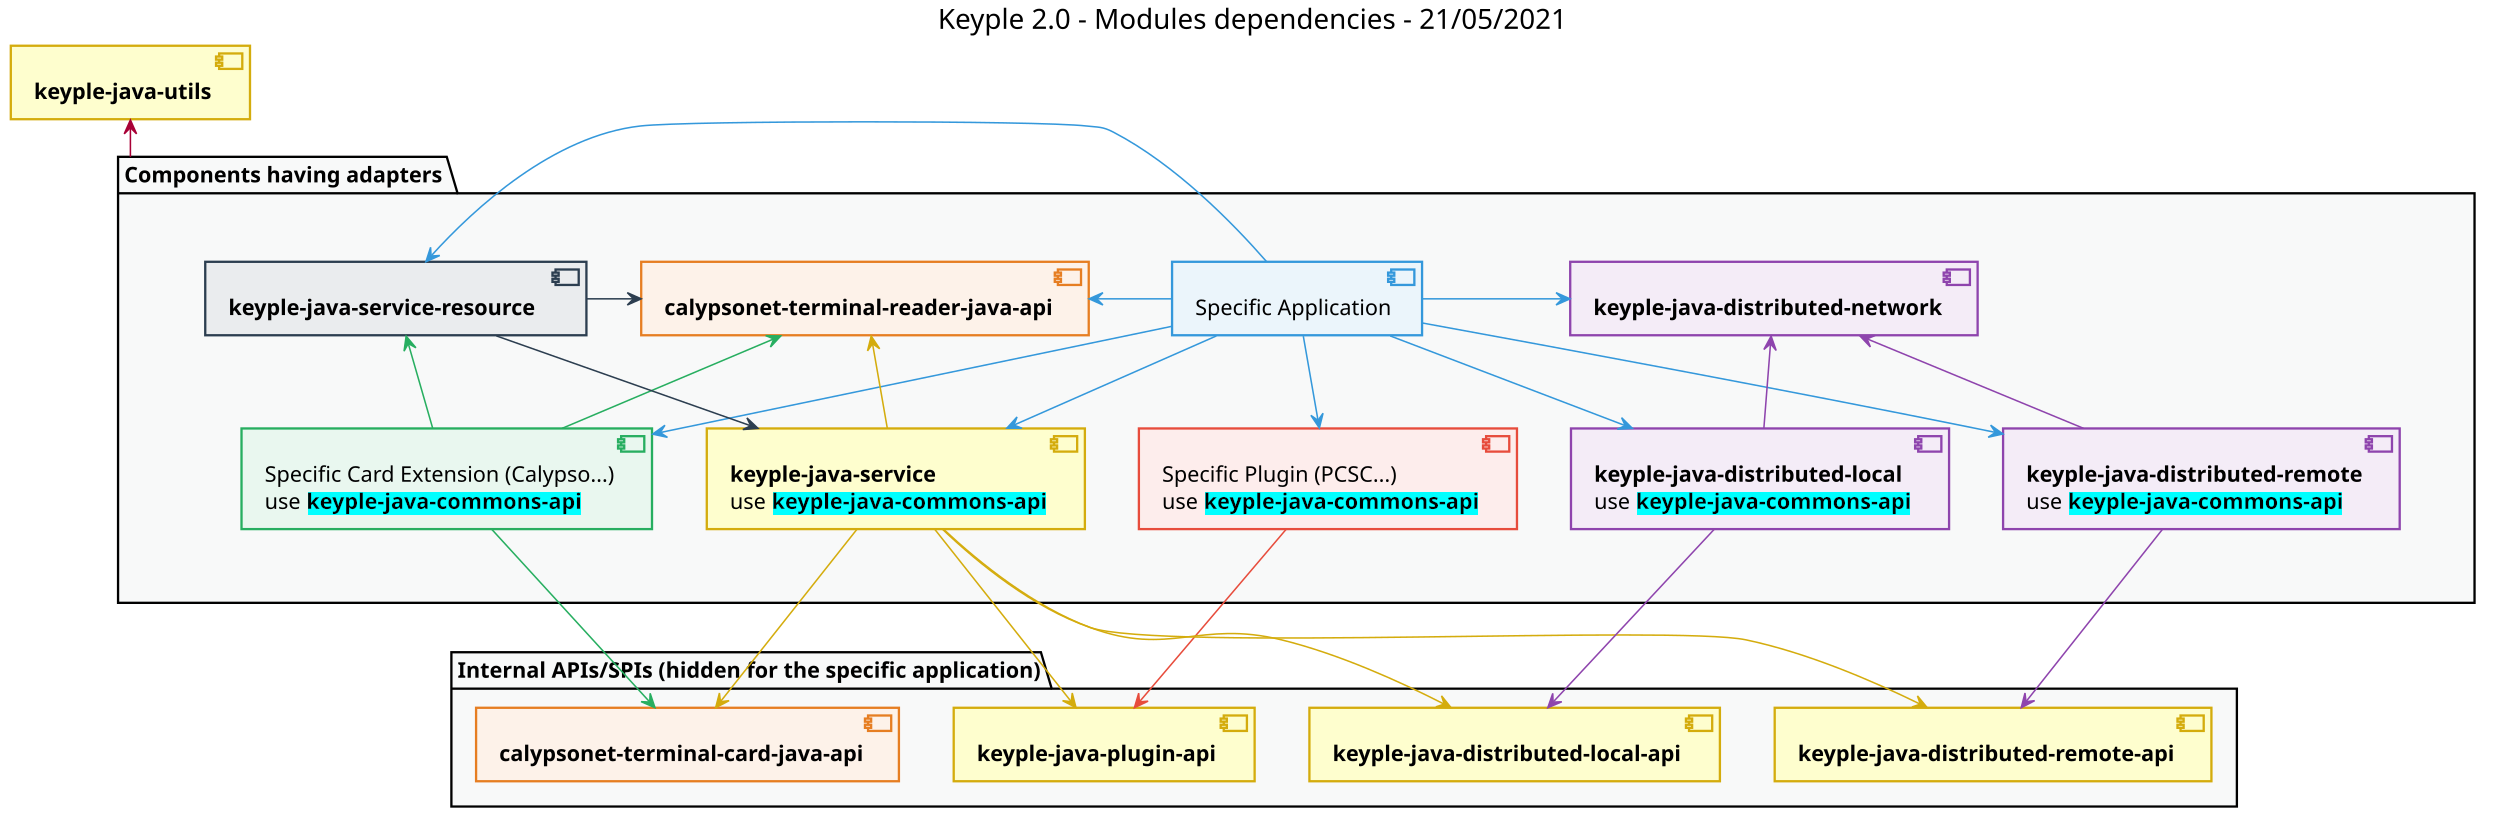
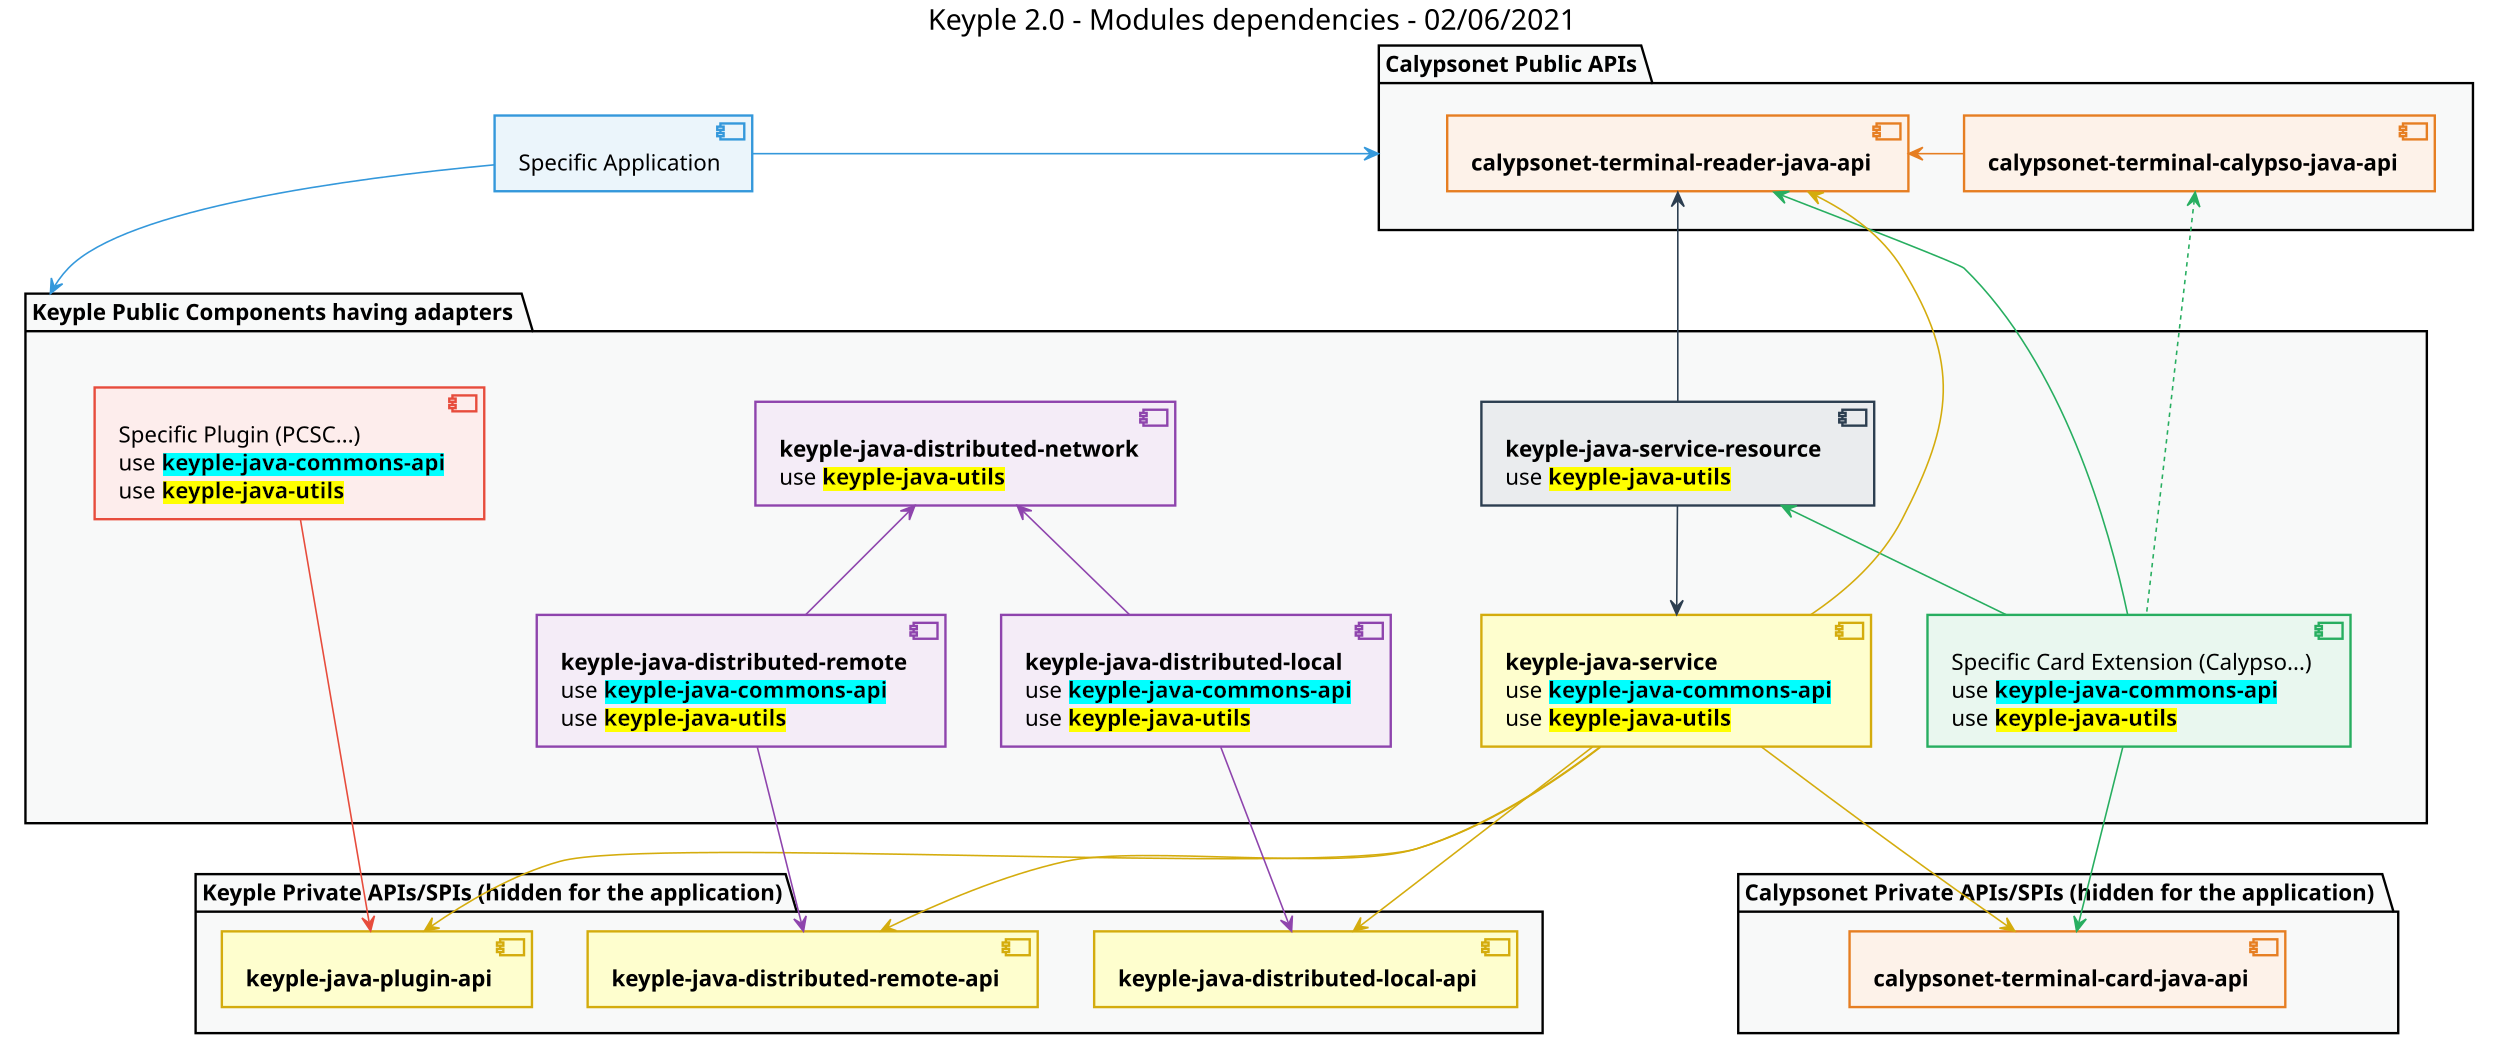
- <svg xmlns="http://www.w3.org/2000/svg" contentScriptType="application/ecmascript" contentStyleType="text/css" height="1322.5px" preserveAspectRatio="none" style="width:4050px;height:1322px;" version="1.1" viewBox="0 0 4050 1322" width="4050px" zoomAndPan="magnify">
+ <svg xmlns="http://www.w3.org/2000/svg" contentScriptType="application/ecmascript" contentStyleType="text/css" height="1640px" preserveAspectRatio="none" style="width:3930px;height:1640px;background:#FFFFFF;" version="1.1" viewBox="0 0 3930 1640" width="3930px" zoomAndPan="magnify">
  <defs>
-     <filter height="1" id="b1sjk50sys0al70" width="1" x="0" y="0">
+     <filter height="1" id="b1jnn6ysdvbnxt0" width="1" x="0" y="0">
      <feFlood flood-color="#00FFFF" result="flood" />
+       <feComposite in="SourceGraphic" in2="flood" operator="over" />
+     </filter>
+     <filter height="1" id="b1jnn6ysdvbnxt1" width="1" x="0" y="0">
+       <feFlood flood-color="#FFFF00" result="flood" />
      <feComposite in="SourceGraphic" in2="flood" operator="over" />
    </filter>
  </defs>
  <g>
-     <text fill="#000000" font-family="sans-serif" font-size="45" lengthAdjust="spacing" textLength="980" x="1519.375" y="46.714">Keyple 2.0 - Modules dependencies - 21/05/2021</text>
-     <polygon fill="#F8F9F9" points="191.25,254.102,723.75,254.102,741.25,313.125,4008.75,313.125,4008.75,976.602,191.25,976.602,191.25,254.102" style="stroke:#000000;stroke-width:3.75;" />
-     <line style="stroke:#000000;stroke-width:3.75;" x1="191.25" x2="741.25" y1="313.125" y2="313.125" />
-     <text fill="#000000" font-family="sans-serif" font-size="35" font-weight="bold" lengthAdjust="spacing" textLength="517.5" x="201.25" y="295.435">Components having adapters</text>
-     <polygon fill="#F8F9F9" points="731.25,1056.602,1686.25,1056.602,1703.75,1115.625,3623.75,1115.625,3623.75,1306.602,731.25,1306.602,731.25,1056.602" style="stroke:#000000;stroke-width:3.75;" />
-     <line style="stroke:#000000;stroke-width:3.75;" x1="731.25" x2="1703.75" y1="1115.625" y2="1115.625" />
-     <text fill="#000000" font-family="sans-serif" font-size="35" font-weight="bold" lengthAdjust="spacing" textLength="940" x="741.25" y="1097.935">Internal APIs/SPIs (hidden for the specific application)</text>
-     <rect fill="#EBF5FB" height="119.023" style="stroke:#3498DB;stroke-width:3.75;" width="405" x="1898.75" y="424.102" />
-     <rect fill="#EBF5FB" height="25" style="stroke:#3498DB;stroke-width:3.75;" width="37.5" x="2253.75" y="436.602" />
-     <rect fill="#EBF5FB" height="5" style="stroke:#3498DB;stroke-width:3.75;" width="10" x="2248.75" y="441.602" />
-     <rect fill="#EBF5FB" height="5" style="stroke:#3498DB;stroke-width:3.75;" width="10" x="2248.75" y="451.602" />
-     <text fill="#000000" font-family="sans-serif" font-size="35" lengthAdjust="spacing" textLength="305" x="1936.25" y="510.435">Specific Application</text>
-     <rect fill="#FDEDEC" height="163.047" style="stroke:#E74C3C;stroke-width:3.75;" width="612.5" x="1845" y="694.102" />
-     <rect fill="#FDEDEC" height="25" style="stroke:#E74C3C;stroke-width:3.75;" width="37.5" x="2407.5" y="706.602" />
-     <rect fill="#FDEDEC" height="5" style="stroke:#E74C3C;stroke-width:3.75;" width="10" x="2402.5" y="711.602" />
-     <rect fill="#FDEDEC" height="5" style="stroke:#E74C3C;stroke-width:3.75;" width="10" x="2402.5" y="721.602" />
-     <text fill="#000000" font-family="sans-serif" font-size="35" lengthAdjust="spacing" textLength="390" x="1882.5" y="780.435">Specific Plugin (PCSC...)</text>
-     <text fill="#000000" font-family="sans-serif" font-size="35" lengthAdjust="spacing" textLength="57.5" x="1882.5" y="824.458">use</text>
-     <text fill="#000000" filter="url(#b1sjk50sys0al70)" font-family="sans-serif" font-size="35" font-weight="bold" lengthAdjust="spacing" textLength="445" x="1950" y="824.458">keyple-java-commons-api</text>
-     <rect fill="#E9F7EF" height="163.047" style="stroke:#27AE60;stroke-width:3.75;" width="665" x="391.25" y="694.102" />
-     <rect fill="#E9F7EF" height="25" style="stroke:#27AE60;stroke-width:3.75;" width="37.5" x="1006.25" y="706.602" />
-     <rect fill="#E9F7EF" height="5" style="stroke:#27AE60;stroke-width:3.75;" width="10" x="1001.25" y="711.602" />
-     <rect fill="#E9F7EF" height="5" style="stroke:#27AE60;stroke-width:3.75;" width="10" x="1001.25" y="721.602" />
-     <text fill="#000000" font-family="sans-serif" font-size="35" lengthAdjust="spacing" textLength="565" x="428.75" y="780.435">Specific Card Extension (Calypso...)</text>
-     <text fill="#000000" font-family="sans-serif" font-size="35" lengthAdjust="spacing" textLength="57.5" x="428.75" y="824.458">use</text>
-     <text fill="#000000" filter="url(#b1sjk50sys0al70)" font-family="sans-serif" font-size="35" font-weight="bold" lengthAdjust="spacing" textLength="445" x="496.25" y="824.458">keyple-java-commons-api</text>
-     <rect fill="#FDF2E9" height="119.023" style="stroke:#E67E22;stroke-width:3.75;" width="725" x="1038.75" y="424.102" />
-     <rect fill="#FDF2E9" height="25" style="stroke:#E67E22;stroke-width:3.75;" width="37.5" x="1713.75" y="436.602" />
-     <rect fill="#FDF2E9" height="5" style="stroke:#E67E22;stroke-width:3.75;" width="10" x="1708.75" y="441.602" />
-     <rect fill="#FDF2E9" height="5" style="stroke:#E67E22;stroke-width:3.75;" width="10" x="1708.75" y="451.602" />
-     <text fill="#000000" font-family="sans-serif" font-size="35" font-weight="bold" lengthAdjust="spacing" textLength="625" x="1076.25" y="510.435">calypsonet-terminal-reader-java-api</text>
-     <rect fill="#FEFECE" height="163.047" style="stroke:#D4AC0D;stroke-width:3.75;" width="612.5" x="1145" y="694.102" />
-     <rect fill="#FEFECE" height="25" style="stroke:#D4AC0D;stroke-width:3.75;" width="37.5" x="1707.5" y="706.602" />
-     <rect fill="#FEFECE" height="5" style="stroke:#D4AC0D;stroke-width:3.75;" width="10" x="1702.5" y="711.602" />
-     <rect fill="#FEFECE" height="5" style="stroke:#D4AC0D;stroke-width:3.75;" width="10" x="1702.5" y="721.602" />
-     <text fill="#000000" font-family="sans-serif" font-size="35" font-weight="bold" lengthAdjust="spacing" textLength="345" x="1182.5" y="780.435">keyple-java-service</text>
-     <text fill="#000000" font-family="sans-serif" font-size="35" lengthAdjust="spacing" textLength="57.5" x="1182.5" y="824.458">use</text>
-     <text fill="#000000" filter="url(#b1sjk50sys0al70)" font-family="sans-serif" font-size="35" font-weight="bold" lengthAdjust="spacing" textLength="445" x="1250" y="824.458">keyple-java-commons-api</text>
-     <rect fill="#EAECEE" height="119.023" style="stroke:#2C3E50;stroke-width:3.75;" width="617.5" x="332.5" y="424.102" />
-     <rect fill="#EAECEE" height="25" style="stroke:#2C3E50;stroke-width:3.75;" width="37.5" x="900" y="436.602" />
-     <rect fill="#EAECEE" height="5" style="stroke:#2C3E50;stroke-width:3.75;" width="10" x="895" y="441.602" />
-     <rect fill="#EAECEE" height="5" style="stroke:#2C3E50;stroke-width:3.75;" width="10" x="895" y="451.602" />
-     <text fill="#000000" font-family="sans-serif" font-size="35" font-weight="bold" lengthAdjust="spacing" textLength="517.5" x="370" y="510.435">keyple-java-service-resource</text>
-     <rect fill="#F4ECF7" height="163.047" style="stroke:#8E44AD;stroke-width:3.75;" width="612.5" x="2545" y="694.102" />
-     <rect fill="#F4ECF7" height="25" style="stroke:#8E44AD;stroke-width:3.75;" width="37.5" x="3107.5" y="706.602" />
-     <rect fill="#F4ECF7" height="5" style="stroke:#8E44AD;stroke-width:3.75;" width="10" x="3102.5" y="711.602" />
-     <rect fill="#F4ECF7" height="5" style="stroke:#8E44AD;stroke-width:3.75;" width="10" x="3102.5" y="721.602" />
-     <text fill="#000000" font-family="sans-serif" font-size="35" font-weight="bold" lengthAdjust="spacing" textLength="500" x="2582.5" y="780.435">keyple-java-distributed-local</text>
-     <text fill="#000000" font-family="sans-serif" font-size="35" lengthAdjust="spacing" textLength="57.5" x="2582.5" y="824.458">use</text>
-     <text fill="#000000" filter="url(#b1sjk50sys0al70)" font-family="sans-serif" font-size="35" font-weight="bold" lengthAdjust="spacing" textLength="445" x="2650" y="824.458">keyple-java-commons-api</text>
-     <rect fill="#F4ECF7" height="119.023" style="stroke:#8E44AD;stroke-width:3.75;" width="660" x="2543.75" y="424.102" />
-     <rect fill="#F4ECF7" height="25" style="stroke:#8E44AD;stroke-width:3.75;" width="37.5" x="3153.75" y="436.602" />
-     <rect fill="#F4ECF7" height="5" style="stroke:#8E44AD;stroke-width:3.75;" width="10" x="3148.75" y="441.602" />
-     <rect fill="#F4ECF7" height="5" style="stroke:#8E44AD;stroke-width:3.75;" width="10" x="3148.75" y="451.602" />
-     <text fill="#000000" font-family="sans-serif" font-size="35" font-weight="bold" lengthAdjust="spacing" textLength="560" x="2581.25" y="510.435">keyple-java-distributed-network</text>
-     <rect fill="#F4ECF7" height="163.047" style="stroke:#8E44AD;stroke-width:3.75;" width="642.5" x="3245" y="694.102" />
-     <rect fill="#F4ECF7" height="25" style="stroke:#8E44AD;stroke-width:3.75;" width="37.5" x="3837.5" y="706.602" />
-     <rect fill="#F4ECF7" height="5" style="stroke:#8E44AD;stroke-width:3.75;" width="10" x="3832.5" y="711.602" />
-     <rect fill="#F4ECF7" height="5" style="stroke:#8E44AD;stroke-width:3.75;" width="10" x="3832.5" y="721.602" />
-     <text fill="#000000" font-family="sans-serif" font-size="35" font-weight="bold" lengthAdjust="spacing" textLength="542.5" x="3282.5" y="780.435">keyple-java-distributed-remote</text>
-     <text fill="#000000" font-family="sans-serif" font-size="35" lengthAdjust="spacing" textLength="57.5" x="3282.5" y="824.458">use</text>
-     <text fill="#000000" filter="url(#b1sjk50sys0al70)" font-family="sans-serif" font-size="35" font-weight="bold" lengthAdjust="spacing" textLength="445" x="3350" y="824.458">keyple-java-commons-api</text>
-     <rect fill="#FEFECE" height="119.023" style="stroke:#D4AC0D;stroke-width:3.75;" width="487.5" x="1545" y="1146.602" />
-     <rect fill="#FEFECE" height="25" style="stroke:#D4AC0D;stroke-width:3.75;" width="37.5" x="1982.5" y="1159.102" />
-     <rect fill="#FEFECE" height="5" style="stroke:#D4AC0D;stroke-width:3.75;" width="10" x="1977.5" y="1164.102" />
-     <rect fill="#FEFECE" height="5" style="stroke:#D4AC0D;stroke-width:3.75;" width="10" x="1977.5" y="1174.102" />
-     <text fill="#000000" font-family="sans-serif" font-size="35" font-weight="bold" lengthAdjust="spacing" textLength="387.5" x="1582.5" y="1232.935">keyple-java-plugin-api</text>
-     <rect fill="#FDF2E9" height="119.023" style="stroke:#E67E22;stroke-width:3.75;" width="685" x="771.25" y="1146.602" />
-     <rect fill="#FDF2E9" height="25" style="stroke:#E67E22;stroke-width:3.75;" width="37.5" x="1406.25" y="1159.102" />
-     <rect fill="#FDF2E9" height="5" style="stroke:#E67E22;stroke-width:3.75;" width="10" x="1401.25" y="1164.102" />
-     <rect fill="#FDF2E9" height="5" style="stroke:#E67E22;stroke-width:3.75;" width="10" x="1401.25" y="1174.102" />
-     <text fill="#000000" font-family="sans-serif" font-size="35" font-weight="bold" lengthAdjust="spacing" textLength="585" x="808.75" y="1232.935">calypsonet-terminal-card-java-api</text>
-     <rect fill="#FEFECE" height="119.023" style="stroke:#D4AC0D;stroke-width:3.75;" width="665" x="2121.25" y="1146.602" />
-     <rect fill="#FEFECE" height="25" style="stroke:#D4AC0D;stroke-width:3.75;" width="37.5" x="2736.25" y="1159.102" />
-     <rect fill="#FEFECE" height="5" style="stroke:#D4AC0D;stroke-width:3.75;" width="10" x="2731.25" y="1164.102" />
-     <rect fill="#FEFECE" height="5" style="stroke:#D4AC0D;stroke-width:3.75;" width="10" x="2731.25" y="1174.102" />
-     <text fill="#000000" font-family="sans-serif" font-size="35" font-weight="bold" lengthAdjust="spacing" textLength="565" x="2158.75" y="1232.935">keyple-java-distributed-local-api</text>
-     <rect fill="#FEFECE" height="119.023" style="stroke:#D4AC0D;stroke-width:3.75;" width="707.5" x="2875" y="1146.602" />
-     <rect fill="#FEFECE" height="25" style="stroke:#D4AC0D;stroke-width:3.75;" width="37.5" x="3532.5" y="1159.102" />
-     <rect fill="#FEFECE" height="5" style="stroke:#D4AC0D;stroke-width:3.75;" width="10" x="3527.5" y="1164.102" />
-     <rect fill="#FEFECE" height="5" style="stroke:#D4AC0D;stroke-width:3.75;" width="10" x="3527.5" y="1174.102" />
-     <text fill="#000000" font-family="sans-serif" font-size="35" font-weight="bold" lengthAdjust="spacing" textLength="607.5" x="2912.5" y="1232.935">keyple-java-distributed-remote-api</text>
-     <rect fill="#FEFECE" height="119.023" style="stroke:#D4AC0D;stroke-width:3.75;" width="387.5" x="17.5" y="74.102" />
-     <rect fill="#FEFECE" height="25" style="stroke:#D4AC0D;stroke-width:3.75;" width="37.5" x="355" y="86.602" />
-     <rect fill="#FEFECE" height="5" style="stroke:#D4AC0D;stroke-width:3.75;" width="10" x="350" y="91.602" />
-     <rect fill="#FEFECE" height="5" style="stroke:#D4AC0D;stroke-width:3.75;" width="10" x="350" y="101.602" />
-     <text fill="#000000" font-family="sans-serif" font-size="35" font-weight="bold" lengthAdjust="spacing" textLength="287.5" x="55" y="160.435">keyple-java-utils</text>
-     <path d="M2111.367,544.529 C2118.202,583.652 2127.367,636.129 2135.19,680.909 " fill="none" id="application-to-plugin" style="stroke:#3498DB;stroke-width:2.5;" />
-     <polygon fill="#3498DB" points="2137.358,693.317,2143.338,669.432,2135.207,681.003,2123.636,672.872,2137.358,693.317" style="stroke:#3498DB;stroke-width:2.5;" />
-     <path d="M1970.495,544.184 C1876.422,585.612 1748.053,642.144 1642.49,688.632 " fill="none" id="application-to-service" style="stroke:#3498DB;stroke-width:2.5;" />
-     <polygon fill="#3498DB" points="1631.045,693.672,1655.667,693.759,1642.486,688.635,1647.609,675.454,1631.045,693.672" style="stroke:#3498DB;stroke-width:2.5;" />
-     <path d="M699.128,413.822 C769.513,336.199 896.51,220.009 1037.5,204.102 C1117.273,195.102 1680.227,195.102 1760,204.102 C1779.82,206.339 1786.065,204.877 1803.75,214.102 C1904.55,266.687 1997.598,361.769 2051.898,423.912 " fill="none" id="serviceResource-backto-application" style="stroke:#3498DB;stroke-width:2.5;" />
-     <polygon fill="#3498DB" points="689.995,424.029,712.449,413.927,698.329,414.713,697.544,400.593,689.995,424.029" style="stroke:#3498DB;stroke-width:2.5;" />
-     <path d="M1898.517,484.102 C1857.953,484.102 1817.39,484.102 1776.828,484.102 " fill="none" id="application-to-readerApi" style="stroke:#3498DB;stroke-width:2.5;" />
-     <polygon fill="#3498DB" points="1764.237,484.102,1786.737,494.102,1776.737,484.102,1786.737,474.102,1764.237,484.102" style="stroke:#3498DB;stroke-width:2.5;" />
-     <path d="M1898.22,528.664 C1696.172,570.539 1377.26,636.677 1101.25,694.102 C1090.885,696.259 1080.362,698.449 1069.737,700.662 " fill="none" id="application-to-extension" style="stroke:#3498DB;stroke-width:2.5;" />
-     <polygon fill="#3498DB" points="1057.22,703.267,1081.285,708.474,1069.458,700.72,1077.211,688.893,1057.22,703.267" style="stroke:#3498DB;stroke-width:2.5;" />
-     <path d="M2252.122,544.184 C2361.312,585.859 2510.55,642.819 2632.75,689.462 " fill="none" id="application-to-local" style="stroke:#3498DB;stroke-width:2.5;" />
-     <polygon fill="#3498DB" points="2644.5,693.942,2627.008,676.614,2632.812,689.51,2619.916,695.314,2644.5,693.942" style="stroke:#3498DB;stroke-width:2.5;" />
-     <path d="M2530.275,484.102 C2454.912,484.102 2379.548,484.102 2304.182,484.102 " fill="none" id="network-backto-application" style="stroke:#3498DB;stroke-width:2.5;" />
-     <polygon fill="#3498DB" points="2543.35,484.102,2520.85,474.102,2530.85,484.102,2520.85,494.102,2543.35,484.102" style="stroke:#3498DB;stroke-width:2.5;" />
-     <path d="M2304.298,523.267 C2525.275,563.552 2888.85,630.947 3201.25,694.102 C3211.525,696.179 3221.95,698.309 3232.5,700.474 " fill="none" id="application-to-remote" style="stroke:#3498DB;stroke-width:2.5;" />
-     <polygon fill="#3498DB" points="3244.9,703.034,3224.856,688.735,3232.653,700.533,3220.854,708.33,3244.9,703.034" style="stroke:#3498DB;stroke-width:2.5;" />
-     <path d="M796.192,857.027 C869.768,937.442 982.49,1060.642 1051.973,1136.582 " fill="none" id="extension-to-cardApi" style="stroke:#27AE60;stroke-width:2.5;" />
-     <polygon fill="#27AE60" points="1061.062,1146.517,1053.251,1123.167,1052.624,1137.295,1038.496,1136.668,1061.062,1146.517" style="stroke:#27AE60;stroke-width:2.5;" />
-     <path d="M1252.858,549.299 C1152.22,591.819 1018.395,648.362 910.513,693.942 " fill="none" id="readerApi-backto-extension" style="stroke:#27AE60;stroke-width:2.5;" />
-     <polygon fill="#27AE60" points="1264.963,544.184,1240.345,543.728,1253.448,549.048,1248.128,562.152,1264.963,544.184" style="stroke:#27AE60;stroke-width:2.5;" />
-     <path d="M661.53,556.964 C673.428,598.252 688.497,650.539 700.827,693.317 " fill="none" id="serviceResource-backto-extension" style="stroke:#27AE60;stroke-width:2.5;" />
-     <polygon fill="#27AE60" points="657.945,544.529,654.566,568.918,661.406,556.54,673.784,563.381,657.945,544.529" style="stroke:#27AE60;stroke-width:2.5;" />
-     <path d="M2083.915,857.027 C2015.527,937.442 1910.755,1060.642 1846.172,1136.582 " fill="none" id="plugin-to-pluginApi" style="stroke:#E74C3C;stroke-width:2.5;" />
-     <polygon fill="#E74C3C" points="1837.723,1146.517,1859.917,1135.856,1845.821,1136.995,1844.682,1122.899,1837.723,1146.517" style="stroke:#E74C3C;stroke-width:2.5;" />
-     <path d="M1413.54,556.964 C1420.753,598.252 1429.885,650.539 1437.358,693.317 " fill="none" id="readerApi-backto-service" style="stroke:#D4AC0D;stroke-width:2.5;" />
-     <polygon fill="#D4AC0D" points="1411.368,544.529,1405.386,568.414,1413.517,556.843,1425.088,564.974,1411.368,544.529" style="stroke:#D4AC0D;stroke-width:2.5;" />
-     <path d="M1513.94,857.027 C1577.612,937.442 1675.16,1060.642 1735.29,1136.582 " fill="none" id="service-to-pluginApi" style="stroke:#D4AC0D;stroke-width:2.5;" />
-     <polygon fill="#D4AC0D" points="1743.155,1146.517,1737.028,1122.669,1735.395,1136.717,1721.348,1135.085,1743.155,1146.517" style="stroke:#D4AC0D;stroke-width:2.5;" />
-     <path d="M1388.56,857.027 C1324.888,937.442 1227.34,1060.642 1167.21,1136.582 " fill="none" id="service-to-cardApi" style="stroke:#D4AC0D;stroke-width:2.5;" />
-     <polygon fill="#D4AC0D" points="1159.345,1146.517,1181.152,1135.085,1167.105,1136.717,1165.472,1122.669,1159.345,1146.517" style="stroke:#D4AC0D;stroke-width:2.5;" />
-     <path d="M1526.997,857.552 C1586.112,913.732 1673.535,984.462 1766.25,1016.602 C1877.812,1055.277 2713.2,1012.254 2828.75,1036.602 C2927.75,1057.464 3033.05,1102.584 3110.75,1140.743 " fill="none" id="service-to-distributedRemoteApi" style="stroke:#D4AC0D;stroke-width:2.5;" />
-     <polygon fill="#D4AC0D" points="3122,1146.318,3106.307,1127.345,3110.808,1140.752,3097.401,1145.252,3122,1146.318" style="stroke:#D4AC0D;stroke-width:2.5;" />
-     <path d="M1528.69,857.489 C1588.005,912.857 1674.935,982.597 1766.25,1016.602 C1895.632,1064.784 1942.178,1003.647 2076.25,1036.602 C2168.448,1059.264 2266.267,1103.296 2339.222,1140.528 " fill="none" id="service-to-distributedLocalApi" style="stroke:#D4AC0D;stroke-width:2.5;" />
-     <polygon fill="#D4AC0D" points="2350.715,1146.441,2335.287,1127.252,2339.601,1140.72,2326.133,1145.034,2350.715,1146.441" style="stroke:#D4AC0D;stroke-width:2.5;" />
-     <path d="M950.742,484.102 C975.717,484.102 1000.695,484.102 1025.67,484.102 " fill="none" id="serviceResource-to-readerApi" style="stroke:#2C3E50;stroke-width:2.5;" />
-     <polygon fill="#2C3E50" points="1038.733,484.102,1016.232,474.102,1026.233,484.102,1016.232,494.102,1038.733,484.102" style="stroke:#2C3E50;stroke-width:2.5;" />
-     <path d="M804.19,544.184 C922.357,585.944 1083.945,643.047 1216.08,689.744 " fill="none" id="serviceResource-to-service" style="stroke:#2C3E50;stroke-width:2.5;" />
-     <polygon fill="#2C3E50" points="1227.963,693.942,1210.079,677.017,1216.177,689.777,1203.416,695.875,1227.963,693.942" style="stroke:#2C3E50;stroke-width:2.5;" />
-     <path d="M2868.125,558.037 C2864.9,599.152 2860.825,650.909 2857.5,693.317 " fill="none" id="network-backto-local" style="stroke:#8E44AD;stroke-width:2.5;" />
-     <polygon fill="#8E44AD" points="2869.2,544.529,2857.463,566.174,2868.218,556.99,2877.402,567.745,2869.2,544.529" style="stroke:#8E44AD;stroke-width:2.5;" />
-     <path d="M2777.425,857.027 C2702.425,937.442 2587.525,1060.642 2516.715,1136.582 " fill="none" id="local-to-distributedLocalApi" style="stroke:#8E44AD;stroke-width:2.5;" />
-     <polygon fill="#8E44AD" points="2507.45,1146.517,2530.108,1136.881,2515.975,1137.375,2515.481,1123.241,2507.45,1146.517" style="stroke:#8E44AD;stroke-width:2.5;" />
-     <path d="M3024.8,549.039 C3127.725,591.589 3264.85,648.269 3375.35,693.942 " fill="none" id="network-backto-remote" style="stroke:#8E44AD;stroke-width:2.5;" />
-     <polygon fill="#8E44AD" points="3013.05,544.184,3030.008,562.035,3024.598,548.969,3037.664,543.558,3013.05,544.184" style="stroke:#8E44AD;stroke-width:2.5;" />
-     <path d="M3503.55,857.027 C3439.9,937.442 3342.35,1060.642 3282.2,1136.582 " fill="none" id="remote-to-distributedRemoteApi" style="stroke:#8E44AD;stroke-width:2.5;" />
-     <polygon fill="#8E44AD" points="3274.35,1146.517,3296.165,1135.1,3282.117,1136.722,3280.494,1122.674,3274.35,1146.517" style="stroke:#8E44AD;stroke-width:2.5;" />
-     <path d="M211.25,207.277 C211.25,219.688 211.25,233.195 211.25,247.34 C211.25,249.108 211.25,250.886 211.25,252.673 C211.25,253.12 211.25,253.567 211.25,254.015 " fill="none" id="util-backto-packMain" style="stroke:#A80036;stroke-width:2.5;" />
-     <polygon fill="#A80036" points="211.25,194.347,201.25,216.847,211.25,206.847,221.25,216.847,211.25,194.347" style="stroke:#A80036;stroke-width:2.5;" />
+     <text fill="#000000" font-family="sans-serif" font-size="45" lengthAdjust="spacing" textLength="980" x="1458.75" y="46.714">Keyple 2.0 - Modules dependencies - 02/06/2021</text>
+     <polygon fill="#F8F9F9" points="2167.5,71.602,2580,71.602,2597.5,130.625,3887.5,130.625,3887.5,361.602,2167.5,361.602,2167.5,71.602" style="stroke:#000000;stroke-width:3.75;" />
+     <line style="stroke:#000000;stroke-width:3.75;" x1="2167.5" x2="2597.5" y1="130.625" y2="130.625" />
+     <text fill="#000000" font-family="sans-serif" font-size="35" font-weight="bold" lengthAdjust="spacing" textLength="397.5" x="2177.5" y="112.935">Calypsonet Public APIs</text>
+     <polygon fill="#F8F9F9" points="2732.5,1374.102,3745,1374.102,3762.5,1433.125,3770,1433.125,3770,1624.102,2732.5,1624.102,2732.5,1374.102" style="stroke:#000000;stroke-width:3.75;" />
+     <line style="stroke:#000000;stroke-width:3.75;" x1="2732.5" x2="3762.5" y1="1433.125" y2="1433.125" />
+     <text fill="#000000" font-family="sans-serif" font-size="35" font-weight="bold" lengthAdjust="spacing" textLength="997.5" x="2742.5" y="1415.435">Calypsonet Private APIs/SPIs  (hidden for the application)</text>
+     <polygon fill="#F8F9F9" points="40,461.602,820,461.602,837.5,520.625,3815,520.625,3815,1294.102,40,1294.102,40,461.602" style="stroke:#000000;stroke-width:3.75;" />
+     <line style="stroke:#000000;stroke-width:3.75;" x1="40" x2="837.5" y1="520.625" y2="520.625" />
+     <text fill="#000000" font-family="sans-serif" font-size="35" font-weight="bold" lengthAdjust="spacing" textLength="765" x="50" y="502.935">Keyple Public Components having adapters</text>
+     <polygon fill="#F8F9F9" points="307.5,1374.102,1235,1374.102,1252.5,1433.125,2425,1433.125,2425,1624.102,307.5,1624.102,307.5,1374.102" style="stroke:#000000;stroke-width:3.75;" />
+     <line style="stroke:#000000;stroke-width:3.75;" x1="307.5" x2="1252.5" y1="1433.125" y2="1433.125" />
+     <text fill="#000000" font-family="sans-serif" font-size="35" font-weight="bold" lengthAdjust="spacing" textLength="912.5" x="317.5" y="1415.435">Keyple Private APIs/SPIs (hidden for the application)</text>
+     <rect fill="#FDF2E9" height="119.023" style="stroke:#E67E22;stroke-width:3.75;" width="725" x="2275" y="181.602" />
+     <rect fill="#FDF2E9" height="25" style="stroke:#E67E22;stroke-width:3.75;" width="37.5" x="2950" y="194.102" />
+     <rect fill="#FDF2E9" height="5" style="stroke:#E67E22;stroke-width:3.75;" width="10" x="2945" y="199.102" />
+     <rect fill="#FDF2E9" height="5" style="stroke:#E67E22;stroke-width:3.75;" width="10" x="2945" y="209.102" />
+     <text fill="#000000" font-family="sans-serif" font-size="35" font-weight="bold" lengthAdjust="spacing" textLength="625" x="2312.5" y="267.935">calypsonet-terminal-reader-java-api</text>
+     <rect fill="#FDF2E9" height="119.023" style="stroke:#E67E22;stroke-width:3.75;" width="740" x="3087.5" y="181.602" />
+     <rect fill="#FDF2E9" height="25" style="stroke:#E67E22;stroke-width:3.75;" width="37.5" x="3777.5" y="194.102" />
+     <rect fill="#FDF2E9" height="5" style="stroke:#E67E22;stroke-width:3.75;" width="10" x="3772.5" y="199.102" />
+     <rect fill="#FDF2E9" height="5" style="stroke:#E67E22;stroke-width:3.75;" width="10" x="3772.5" y="209.102" />
+     <text fill="#000000" font-family="sans-serif" font-size="35" font-weight="bold" lengthAdjust="spacing" textLength="640" x="3125" y="267.935">calypsonet-terminal-calypso-java-api</text>
+     <rect fill="#FDF2E9" height="119.023" style="stroke:#E67E22;stroke-width:3.75;" width="685" x="2907.5" y="1464.102" />
+     <rect fill="#FDF2E9" height="25" style="stroke:#E67E22;stroke-width:3.75;" width="37.5" x="3542.5" y="1476.602" />
+     <rect fill="#FDF2E9" height="5" style="stroke:#E67E22;stroke-width:3.75;" width="10" x="3537.5" y="1481.602" />
+     <rect fill="#FDF2E9" height="5" style="stroke:#E67E22;stroke-width:3.75;" width="10" x="3537.5" y="1491.602" />
+     <text fill="#000000" font-family="sans-serif" font-size="35" font-weight="bold" lengthAdjust="spacing" textLength="585" x="2945" y="1550.435">calypsonet-terminal-card-java-api</text>
+     <rect fill="#FDEDEC" height="207.07" style="stroke:#E74C3C;stroke-width:3.75;" width="612.5" x="148.75" y="609.102" />
+     <rect fill="#FDEDEC" height="25" style="stroke:#E74C3C;stroke-width:3.75;" width="37.5" x="711.25" y="621.602" />
+     <rect fill="#FDEDEC" height="5" style="stroke:#E74C3C;stroke-width:3.75;" width="10" x="706.25" y="626.602" />
+     <rect fill="#FDEDEC" height="5" style="stroke:#E74C3C;stroke-width:3.75;" width="10" x="706.25" y="636.602" />
+     <text fill="#000000" font-family="sans-serif" font-size="35" lengthAdjust="spacing" textLength="390" x="186.25" y="695.435">Specific Plugin (PCSC...)</text>
+     <text fill="#000000" font-family="sans-serif" font-size="35" lengthAdjust="spacing" textLength="57.5" x="186.25" y="739.458">use</text>
+     <text fill="#000000" filter="url(#b1jnn6ysdvbnxt0)" font-family="sans-serif" font-size="35" font-weight="bold" lengthAdjust="spacing" textLength="445" x="253.75" y="739.458">keyple-java-commons-api</text>
+     <text fill="#000000" font-family="sans-serif" font-size="35" lengthAdjust="spacing" textLength="57.5" x="186.25" y="783.481">use</text>
+     <text fill="#000000" filter="url(#b1jnn6ysdvbnxt1)" font-family="sans-serif" font-size="35" font-weight="bold" lengthAdjust="spacing" textLength="287.5" x="253.75" y="783.481">keyple-java-utils</text>
+     <rect fill="#E9F7EF" height="207.07" style="stroke:#27AE60;stroke-width:3.75;" width="665" x="3030" y="966.602" />
+     <rect fill="#E9F7EF" height="25" style="stroke:#27AE60;stroke-width:3.75;" width="37.5" x="3645" y="979.102" />
+     <rect fill="#E9F7EF" height="5" style="stroke:#27AE60;stroke-width:3.75;" width="10" x="3640" y="984.102" />
+     <rect fill="#E9F7EF" height="5" style="stroke:#27AE60;stroke-width:3.75;" width="10" x="3640" y="994.102" />
+     <text fill="#000000" font-family="sans-serif" font-size="35" lengthAdjust="spacing" textLength="565" x="3067.5" y="1052.935">Specific Card Extension (Calypso...)</text>
+     <text fill="#000000" font-family="sans-serif" font-size="35" lengthAdjust="spacing" textLength="57.5" x="3067.5" y="1096.958">use</text>
+     <text fill="#000000" filter="url(#b1jnn6ysdvbnxt0)" font-family="sans-serif" font-size="35" font-weight="bold" lengthAdjust="spacing" textLength="445" x="3135" y="1096.958">keyple-java-commons-api</text>
+     <text fill="#000000" font-family="sans-serif" font-size="35" lengthAdjust="spacing" textLength="57.5" x="3067.5" y="1140.981">use</text>
+     <text fill="#000000" filter="url(#b1jnn6ysdvbnxt1)" font-family="sans-serif" font-size="35" font-weight="bold" lengthAdjust="spacing" textLength="287.5" x="3135" y="1140.981">keyple-java-utils</text>
+     <rect fill="#FEFECE" height="207.07" style="stroke:#D4AC0D;stroke-width:3.75;" width="612.5" x="2328.75" y="966.602" />
+     <rect fill="#FEFECE" height="25" style="stroke:#D4AC0D;stroke-width:3.75;" width="37.5" x="2891.25" y="979.102" />
+     <rect fill="#FEFECE" height="5" style="stroke:#D4AC0D;stroke-width:3.75;" width="10" x="2886.25" y="984.102" />
+     <rect fill="#FEFECE" height="5" style="stroke:#D4AC0D;stroke-width:3.75;" width="10" x="2886.25" y="994.102" />
+     <text fill="#000000" font-family="sans-serif" font-size="35" font-weight="bold" lengthAdjust="spacing" textLength="345" x="2366.25" y="1052.935">keyple-java-service</text>
+     <text fill="#000000" font-family="sans-serif" font-size="35" lengthAdjust="spacing" textLength="57.5" x="2366.25" y="1096.958">use</text>
+     <text fill="#000000" filter="url(#b1jnn6ysdvbnxt0)" font-family="sans-serif" font-size="35" font-weight="bold" lengthAdjust="spacing" textLength="445" x="2433.75" y="1096.958">keyple-java-commons-api</text>
+     <text fill="#000000" font-family="sans-serif" font-size="35" lengthAdjust="spacing" textLength="57.5" x="2366.25" y="1140.981">use</text>
+     <text fill="#000000" filter="url(#b1jnn6ysdvbnxt1)" font-family="sans-serif" font-size="35" font-weight="bold" lengthAdjust="spacing" textLength="287.5" x="2433.75" y="1140.981">keyple-java-utils</text>
+     <rect fill="#EAECEE" height="163.047" style="stroke:#2C3E50;stroke-width:3.75;" width="617.5" x="2328.75" y="631.602" />
+     <rect fill="#EAECEE" height="25" style="stroke:#2C3E50;stroke-width:3.75;" width="37.5" x="2896.25" y="644.102" />
+     <rect fill="#EAECEE" height="5" style="stroke:#2C3E50;stroke-width:3.75;" width="10" x="2891.25" y="649.102" />
+     <rect fill="#EAECEE" height="5" style="stroke:#2C3E50;stroke-width:3.75;" width="10" x="2891.25" y="659.102" />
+     <text fill="#000000" font-family="sans-serif" font-size="35" font-weight="bold" lengthAdjust="spacing" textLength="517.5" x="2366.25" y="717.935">keyple-java-service-resource</text>
+     <text fill="#000000" font-family="sans-serif" font-size="35" lengthAdjust="spacing" textLength="57.5" x="2366.25" y="761.958">use</text>
+     <text fill="#000000" filter="url(#b1jnn6ysdvbnxt1)" font-family="sans-serif" font-size="35" font-weight="bold" lengthAdjust="spacing" textLength="287.5" x="2433.75" y="761.958">keyple-java-utils</text>
+     <rect fill="#F4ECF7" height="163.047" style="stroke:#8E44AD;stroke-width:3.75;" width="660" x="1187.5" y="631.602" />
+     <rect fill="#F4ECF7" height="25" style="stroke:#8E44AD;stroke-width:3.75;" width="37.5" x="1797.5" y="644.102" />
+     <rect fill="#F4ECF7" height="5" style="stroke:#8E44AD;stroke-width:3.75;" width="10" x="1792.5" y="649.102" />
+     <rect fill="#F4ECF7" height="5" style="stroke:#8E44AD;stroke-width:3.75;" width="10" x="1792.5" y="659.102" />
+     <text fill="#000000" font-family="sans-serif" font-size="35" font-weight="bold" lengthAdjust="spacing" textLength="560" x="1225" y="717.935">keyple-java-distributed-network</text>
+     <text fill="#000000" font-family="sans-serif" font-size="35" lengthAdjust="spacing" textLength="57.5" x="1225" y="761.958">use</text>
+     <text fill="#000000" filter="url(#b1jnn6ysdvbnxt1)" font-family="sans-serif" font-size="35" font-weight="bold" lengthAdjust="spacing" textLength="287.5" x="1292.5" y="761.958">keyple-java-utils</text>
+     <rect fill="#F4ECF7" height="207.07" style="stroke:#8E44AD;stroke-width:3.75;" width="612.5" x="1573.75" y="966.602" />
+     <rect fill="#F4ECF7" height="25" style="stroke:#8E44AD;stroke-width:3.75;" width="37.5" x="2136.25" y="979.102" />
+     <rect fill="#F4ECF7" height="5" style="stroke:#8E44AD;stroke-width:3.75;" width="10" x="2131.25" y="984.102" />
+     <rect fill="#F4ECF7" height="5" style="stroke:#8E44AD;stroke-width:3.75;" width="10" x="2131.25" y="994.102" />
+     <text fill="#000000" font-family="sans-serif" font-size="35" font-weight="bold" lengthAdjust="spacing" textLength="500" x="1611.25" y="1052.935">keyple-java-distributed-local</text>
+     <text fill="#000000" font-family="sans-serif" font-size="35" lengthAdjust="spacing" textLength="57.5" x="1611.25" y="1096.958">use</text>
+     <text fill="#000000" filter="url(#b1jnn6ysdvbnxt0)" font-family="sans-serif" font-size="35" font-weight="bold" lengthAdjust="spacing" textLength="445" x="1678.75" y="1096.958">keyple-java-commons-api</text>
+     <text fill="#000000" font-family="sans-serif" font-size="35" lengthAdjust="spacing" textLength="57.5" x="1611.25" y="1140.981">use</text>
+     <text fill="#000000" filter="url(#b1jnn6ysdvbnxt1)" font-family="sans-serif" font-size="35" font-weight="bold" lengthAdjust="spacing" textLength="287.5" x="1678.75" y="1140.981">keyple-java-utils</text>
+     <rect fill="#F4ECF7" height="207.07" style="stroke:#8E44AD;stroke-width:3.75;" width="642.5" x="843.75" y="966.602" />
+     <rect fill="#F4ECF7" height="25" style="stroke:#8E44AD;stroke-width:3.75;" width="37.5" x="1436.25" y="979.102" />
+     <rect fill="#F4ECF7" height="5" style="stroke:#8E44AD;stroke-width:3.75;" width="10" x="1431.25" y="984.102" />
+     <rect fill="#F4ECF7" height="5" style="stroke:#8E44AD;stroke-width:3.75;" width="10" x="1431.25" y="994.102" />
+     <text fill="#000000" font-family="sans-serif" font-size="35" font-weight="bold" lengthAdjust="spacing" textLength="542.5" x="881.25" y="1052.935">keyple-java-distributed-remote</text>
+     <text fill="#000000" font-family="sans-serif" font-size="35" lengthAdjust="spacing" textLength="57.5" x="881.25" y="1096.958">use</text>
+     <text fill="#000000" filter="url(#b1jnn6ysdvbnxt0)" font-family="sans-serif" font-size="35" font-weight="bold" lengthAdjust="spacing" textLength="445" x="948.75" y="1096.958">keyple-java-commons-api</text>
+     <text fill="#000000" font-family="sans-serif" font-size="35" lengthAdjust="spacing" textLength="57.5" x="881.25" y="1140.981">use</text>
+     <text fill="#000000" filter="url(#b1jnn6ysdvbnxt1)" font-family="sans-serif" font-size="35" font-weight="bold" lengthAdjust="spacing" textLength="287.5" x="948.75" y="1140.981">keyple-java-utils</text>
+     <rect fill="#FEFECE" height="119.023" style="stroke:#D4AC0D;stroke-width:3.75;" width="487.5" x="348.75" y="1464.102" />
+     <rect fill="#FEFECE" height="25" style="stroke:#D4AC0D;stroke-width:3.75;" width="37.5" x="786.25" y="1476.602" />
+     <rect fill="#FEFECE" height="5" style="stroke:#D4AC0D;stroke-width:3.75;" width="10" x="781.25" y="1481.602" />
+     <rect fill="#FEFECE" height="5" style="stroke:#D4AC0D;stroke-width:3.75;" width="10" x="781.25" y="1491.602" />
+     <text fill="#000000" font-family="sans-serif" font-size="35" font-weight="bold" lengthAdjust="spacing" textLength="387.5" x="386.25" y="1550.435">keyple-java-plugin-api</text>
+     <rect fill="#FEFECE" height="119.023" style="stroke:#D4AC0D;stroke-width:3.75;" width="665" x="1720" y="1464.102" />
+     <rect fill="#FEFECE" height="25" style="stroke:#D4AC0D;stroke-width:3.75;" width="37.5" x="2335" y="1476.602" />
+     <rect fill="#FEFECE" height="5" style="stroke:#D4AC0D;stroke-width:3.75;" width="10" x="2330" y="1481.602" />
+     <rect fill="#FEFECE" height="5" style="stroke:#D4AC0D;stroke-width:3.75;" width="10" x="2330" y="1491.602" />
+     <text fill="#000000" font-family="sans-serif" font-size="35" font-weight="bold" lengthAdjust="spacing" textLength="565" x="1757.5" y="1550.435">keyple-java-distributed-local-api</text>
+     <rect fill="#FEFECE" height="119.023" style="stroke:#D4AC0D;stroke-width:3.75;" width="707.5" x="923.75" y="1464.102" />
+     <rect fill="#FEFECE" height="25" style="stroke:#D4AC0D;stroke-width:3.75;" width="37.5" x="1581.25" y="1476.602" />
+     <rect fill="#FEFECE" height="5" style="stroke:#D4AC0D;stroke-width:3.75;" width="10" x="1576.25" y="1481.602" />
+     <rect fill="#FEFECE" height="5" style="stroke:#D4AC0D;stroke-width:3.75;" width="10" x="1576.25" y="1491.602" />
+     <text fill="#000000" font-family="sans-serif" font-size="35" font-weight="bold" lengthAdjust="spacing" textLength="607.5" x="961.25" y="1550.435">keyple-java-distributed-remote-api</text>
+     <rect fill="#EBF5FB" height="119.023" style="stroke:#3498DB;stroke-width:3.75;" width="405" x="777.5" y="181.602" />
+     <rect fill="#EBF5FB" height="25" style="stroke:#3498DB;stroke-width:3.75;" width="37.5" x="1132.5" y="194.102" />
+     <rect fill="#EBF5FB" height="5" style="stroke:#3498DB;stroke-width:3.75;" width="10" x="1127.5" y="199.102" />
+     <rect fill="#EBF5FB" height="5" style="stroke:#3498DB;stroke-width:3.75;" width="10" x="1127.5" y="209.102" />
+     <text fill="#000000" font-family="sans-serif" font-size="35" lengthAdjust="spacing" textLength="305" x="815" y="267.935">Specific Application</text>
+     <path d="M1182.822,241.602 C1350.105,241.602 1517.388,241.602 1684.67,241.602 C1768.312,241.602 1851.953,241.602 1935.595,241.602 C1977.416,241.602 2019.236,241.602 2061.057,241.602 C2081.968,241.602 2102.878,241.602 2123.789,241.602 C2134.244,241.602 2144.699,241.602 2155.154,241.602 C2157.768,241.602 2160.382,241.602 2162.996,241.602 C2164.303,241.602 2165.61,241.602 2166.916,241.602 " fill="none" id="application-to-packCalypsonetPublic" style="stroke:#3498DB;stroke-width:2.5;" />
+     <polygon fill="#3498DB" points="2166.916,241.602,2144.416,231.602,2154.416,241.602,2144.416,251.602,2166.916,241.602" style="stroke:#3498DB;stroke-width:2.5;" />
+     <path d="M776.565,259.164 C548.288,280.439 197.972,327.657 107.5,421.602 C96.399,433.129 87.311,446.191 79.908,460.236 C79.677,460.675 79.447,461.115 79.219,461.556 " fill="none" id="application-to-packMain" style="stroke:#3498DB;stroke-width:2.5;" />
+     <polygon fill="#3498DB" points="79.219,461.556,98.439,446.167,84.963,450.453,80.676,436.977,79.219,461.556" style="stroke:#3498DB;stroke-width:2.5;" />
+     <path d="M3086.875,241.602 C3062.3,241.602 3037.7,241.602 3013.125,241.602 " fill="none" id="calypsoApi-to-readerApi" style="stroke:#E67E22;stroke-width:2.5;" />
+     <polygon fill="#E67E22" points="3000.25,241.602,3022.75,251.602,3012.75,241.602,3022.75,231.602,3000.25,241.602" style="stroke:#E67E22;stroke-width:2.5;" />
+     <path d="M3336.975,1174.679 C3315.775,1259.259 3286.15,1377.354 3267.55,1451.626 " fill="none" id="extension-to-cardApi" style="stroke:#27AE60;stroke-width:2.5;" />
+     <polygon fill="#27AE60" points="3264.425,1464.061,3279.603,1444.674,3267.469,1451.938,3260.206,1439.803,3264.425,1464.061" style="stroke:#27AE60;stroke-width:2.5;" />
+     <path d="M2800.55,306.747 C2927.025,355.599 3081.825,416.087 3087.5,421.602 C3243,573.017 3315.2,826.304 3344.775,966.597 " fill="none" id="readerApi-backto-extension" style="stroke:#27AE60;stroke-width:2.5;" />
+     <polygon fill="#27AE60" points="2788.4,302.059,2805.744,319.535,2800.05,306.591,2812.995,300.896,2788.4,302.059" style="stroke:#27AE60;stroke-width:2.5;" />
+     <path d="M3449.35,314.732 C3432.5,460.897 3393.725,797.017 3374.2,966.387 " fill="none" id="calypsoApi-backto-extension" style="stroke:#27AE60;stroke-width:2.5;stroke-dasharray:7.0,7.0;" />
+     <polygon fill="#27AE60" points="3450.825,302.027,3438.308,323.23,3449.39,314.444,3458.176,325.526,3450.825,302.027" style="stroke:#27AE60;stroke-width:2.5;" />
+     <path d="M2811.975,800.184 C2914.9,850.229 3045.8,913.872 3154.125,966.544 " fill="none" id="serviceResource-backto-extension" style="stroke:#27AE60;stroke-width:2.5;" />
+     <polygon fill="#27AE60" points="2800.2,794.459,2816.063,813.29,2811.442,799.925,2824.808,795.303,2800.2,794.459" style="stroke:#27AE60;stroke-width:2.5;" />
+     <path d="M472.275,816.647 C500.562,982.507 556.05,1307.864 580.472,1451.082 " fill="none" id="plugin-to-pluginApi" style="stroke:#E74C3C;stroke-width:2.5;" />
+     <polygon fill="#E74C3C" points="582.597,1463.542,588.672,1439.681,580.496,1451.22,568.957,1443.044,582.597,1463.542" style="stroke:#E74C3C;stroke-width:2.5;" />
+     <path d="M2854.125,307.414 C2907.675,333.847 2958.625,370.679 2990,421.602 C3082.075,571.069 3070.675,660.679 2990,816.602 C2958.075,878.299 2903.25,928.102 2846.1,966.589 " fill="none" id="readerApi-backto-service" style="stroke:#D4AC0D;stroke-width:2.5;" />
+     <polygon fill="#D4AC0D" points="2842.65,301.932,2858.633,320.661,2853.927,307.325,2867.263,302.619,2842.65,301.932" style="stroke:#D4AC0D;stroke-width:2.5;" />
+     <path d="M2516.425,1174.177 C2439.537,1233.142 2334.12,1301.997 2227.5,1334.102 C2084.12,1377.274 1024.267,1313.989 880,1354.102 C806.43,1374.557 732.183,1418.547 677.572,1456.314 " fill="none" id="service-to-pluginApi" style="stroke:#D4AC0D;stroke-width:2.5;" />
+     <polygon fill="#D4AC0D" points="666.918,1463.775,691.084,1459.058,677.156,1456.604,679.61,1442.677,666.918,1463.775" style="stroke:#D4AC0D;stroke-width:2.5;" />
+     <path d="M2769.025,1174.142 C2833.975,1222.892 2913.225,1281.944 2985,1334.102 C3041.6,1375.244 3105.65,1420.586 3156.575,1456.375 " fill="none" id="service-to-cardApi" style="stroke:#D4AC0D;stroke-width:2.5;" />
+     <polygon fill="#D4AC0D" points="3167.25,1463.862,3154.575,1442.753,3157.018,1456.682,3143.088,1459.124,3167.25,1463.862" style="stroke:#D4AC0D;stroke-width:2.5;" />
+     <path d="M2514.45,1174.714 C2437.608,1233.082 2332.97,1301.112 2227.5,1334.102 C2110.242,1370.777 1794.965,1327.592 1675,1354.102 C1577.48,1375.652 1473.688,1420.208 1396.625,1457.951 " fill="none" id="service-to-distributedRemoteApi" style="stroke:#D4AC0D;stroke-width:2.5;" />
+     <polygon fill="#D4AC0D" points="1384.49,1463.945,1409.092,1462.946,1395.697,1458.409,1400.234,1445.014,1384.49,1463.945" style="stroke:#D4AC0D;stroke-width:2.5;" />
+     <path d="M2503.55,1174.119 C2391.53,1260.417 2233.832,1381.907 2137.648,1456.006 " fill="none" id="service-to-distributedLocalApi" style="stroke:#D4AC0D;stroke-width:2.5;" />
+     <polygon fill="#D4AC0D" points="2127.383,1463.913,2151.309,1458.104,2137.285,1456.285,2139.104,1442.26,2127.383,1463.913" style="stroke:#D4AC0D;stroke-width:2.5;" />
+     <path d="M2637.5,315.377 C2637.5,400.569 2637.5,542.692 2637.5,631.217 " fill="none" id="readerApi-backto-serviceResource" style="stroke:#2C3E50;stroke-width:2.5;" />
+     <polygon fill="#2C3E50" points="2637.5,302.209,2627.5,324.709,2637.5,314.709,2647.5,324.709,2637.5,302.209" style="stroke:#2C3E50;stroke-width:2.5;" />
+     <path d="M2636.95,794.459 C2636.6,841.242 2636.175,901.302 2635.825,953.207 " fill="none" id="serviceResource-to-service" style="stroke:#2C3E50;stroke-width:2.5;" />
+     <polygon fill="#2C3E50" points="2635.725,966.217,2645.885,943.789,2635.814,953.717,2625.886,943.646,2635.725,966.217" style="stroke:#2C3E50;stroke-width:2.5;" />
+     <path d="M1608.185,803.534 C1658.995,852.944 1722.585,914.779 1775.48,966.217 " fill="none" id="network-backto-local" style="stroke:#8E44AD;stroke-width:2.5;" />
+     <polygon fill="#8E44AD" points="1598.852,794.459,1608.011,817.315,1607.814,803.174,1621.954,802.977,1598.852,794.459" style="stroke:#8E44AD;stroke-width:2.5;" />
+     <path d="M1919.142,1174.679 C1951.655,1259.259 1997.05,1377.354 2025.602,1451.626 " fill="none" id="local-to-distributedLocalApi" style="stroke:#8E44AD;stroke-width:2.5;" />
+     <polygon fill="#8E44AD" points="2030.382,1464.061,2031.643,1439.472,2025.897,1452.394,2012.975,1446.648,2030.382,1464.061" style="stroke:#8E44AD;stroke-width:2.5;" />
+     <path d="M1428.7,804.152 C1379.395,853.457 1317.86,914.992 1266.635,966.217 " fill="none" id="network-backto-remote" style="stroke:#8E44AD;stroke-width:2.5;" />
+     <polygon fill="#8E44AD" points="1438.392,794.459,1415.411,803.298,1429.554,803.298,1429.554,817.44,1438.392,794.459" style="stroke:#8E44AD;stroke-width:2.5;" />
+     <path d="M1190.527,1174.679 C1211.733,1259.259 1241.338,1377.354 1259.957,1451.626 " fill="none" id="remote-to-distributedRemoteApi" style="stroke:#8E44AD;stroke-width:2.5;" />
+     <polygon fill="#8E44AD" points="1263.075,1464.061,1267.301,1439.805,1260.034,1451.937,1247.902,1444.67,1263.075,1464.061" style="stroke:#8E44AD;stroke-width:2.5;" />
  </g>
</svg>
